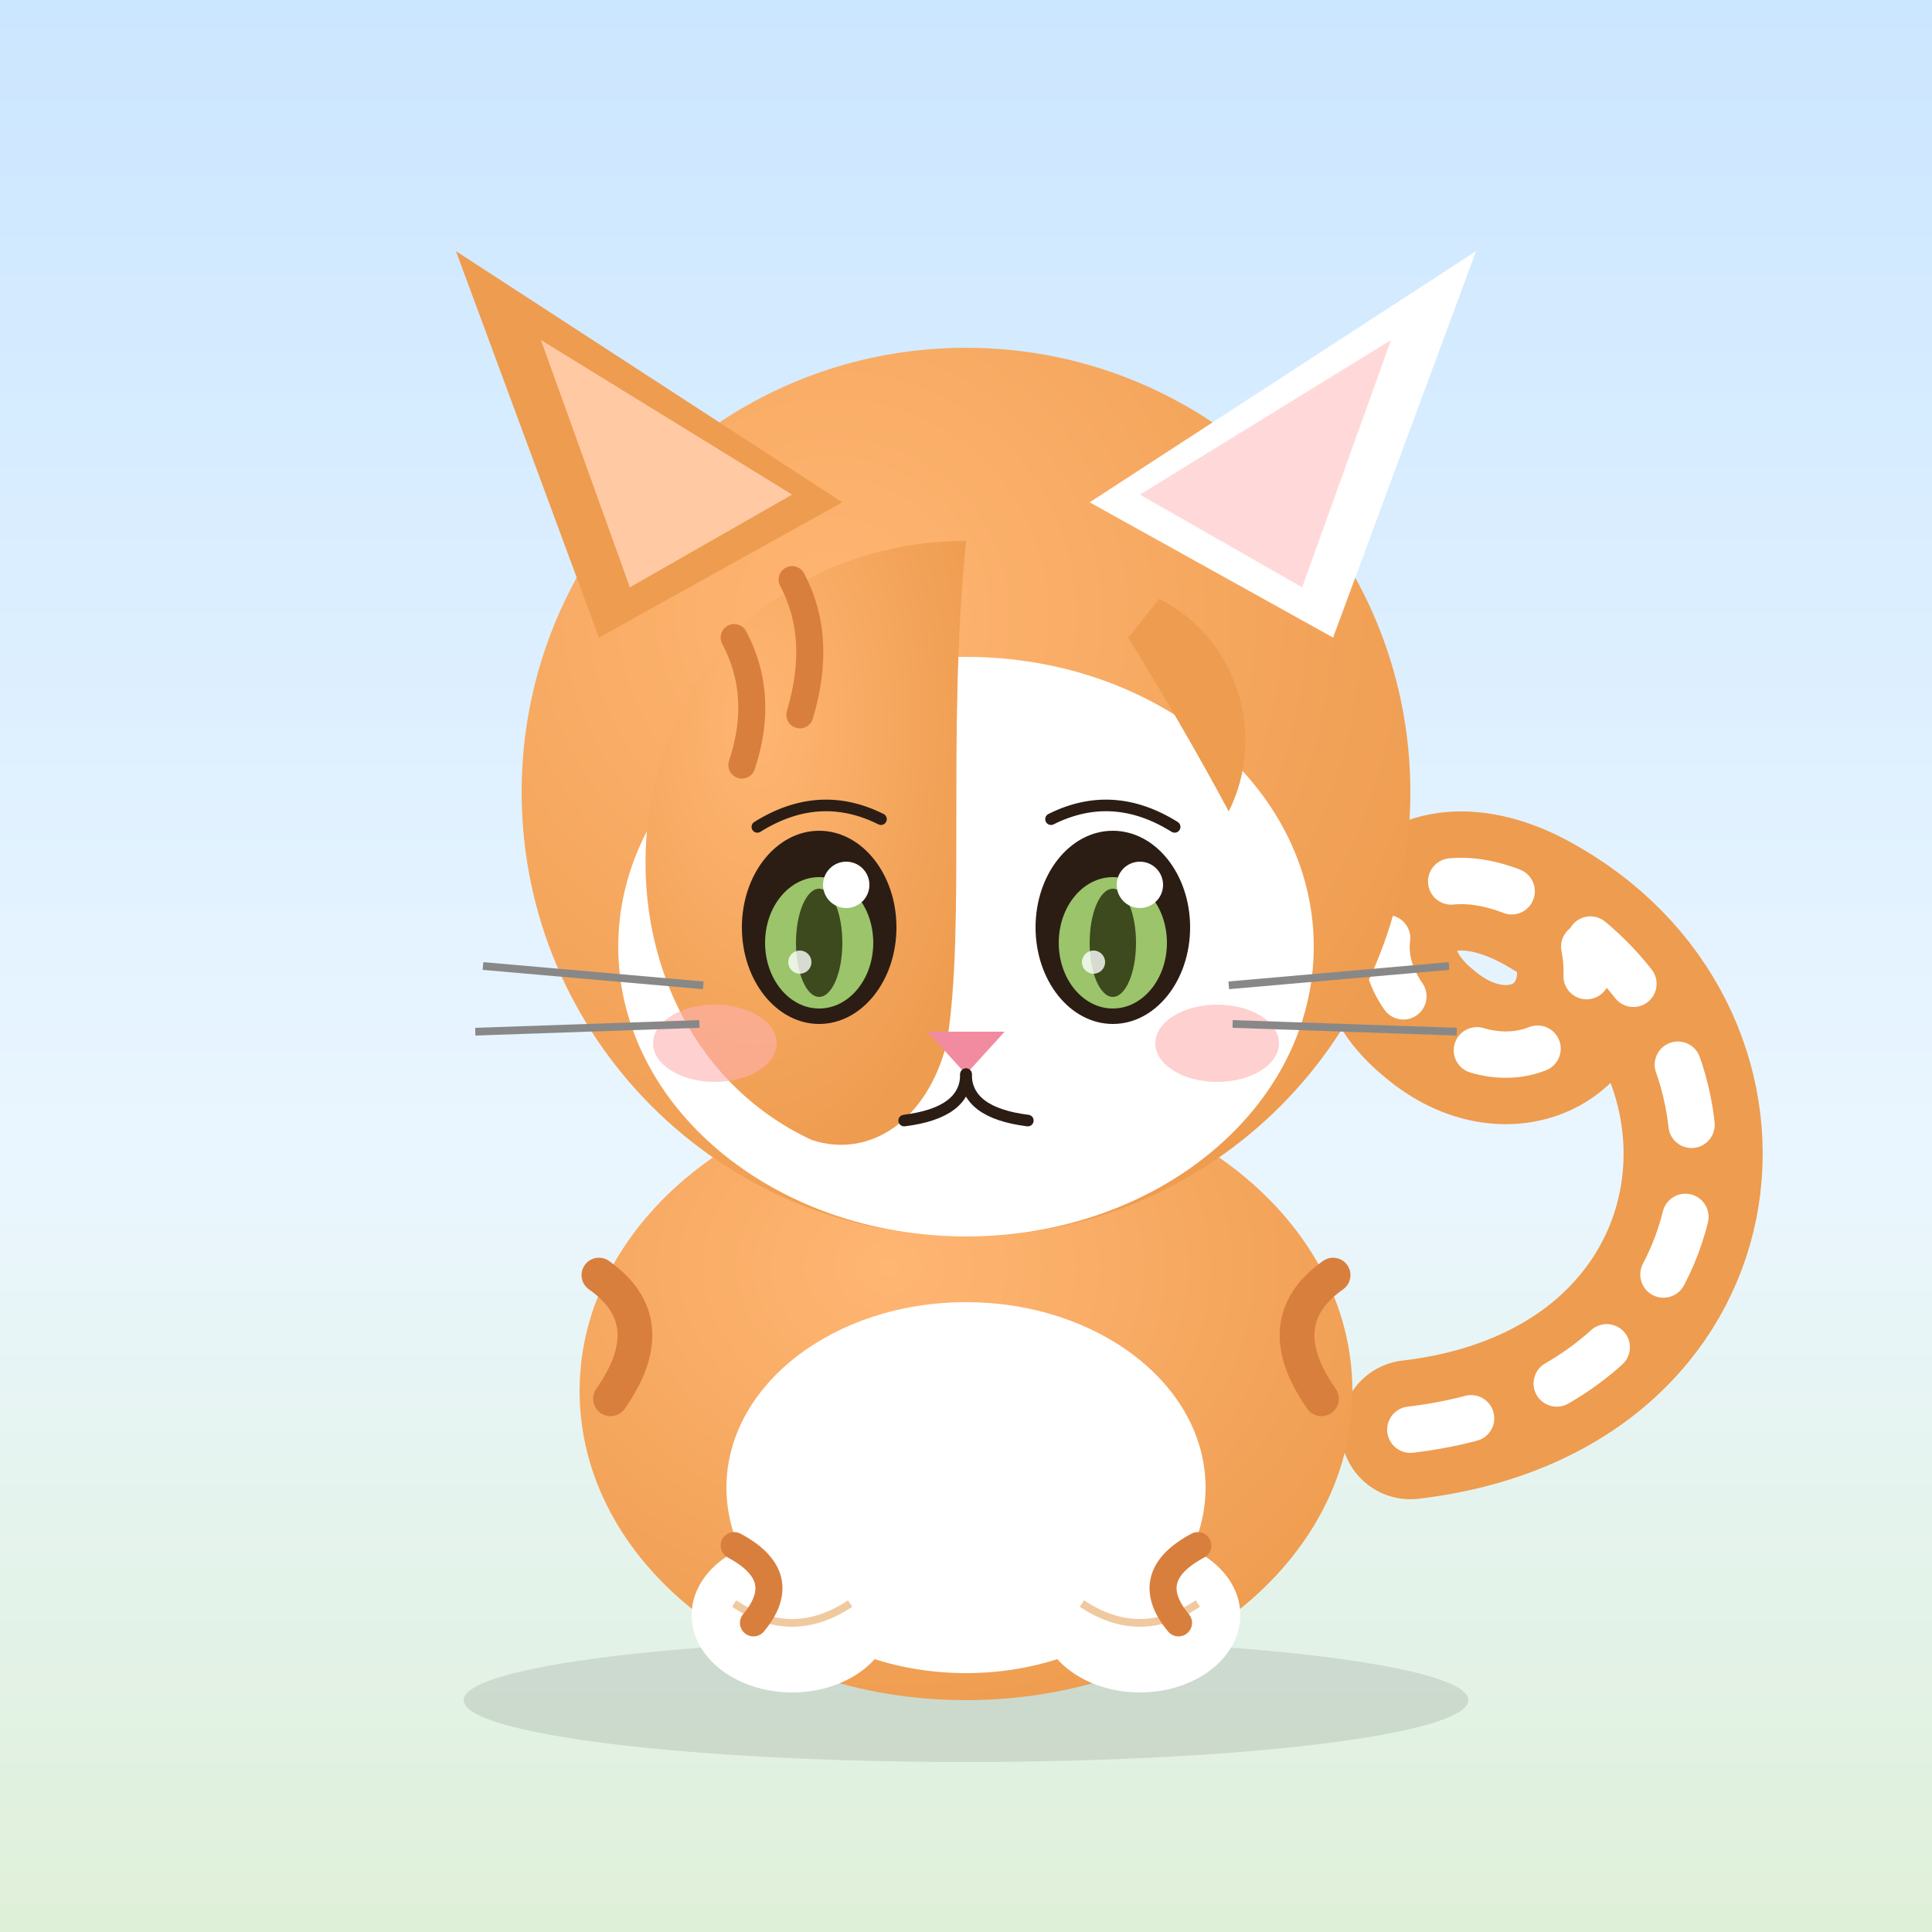
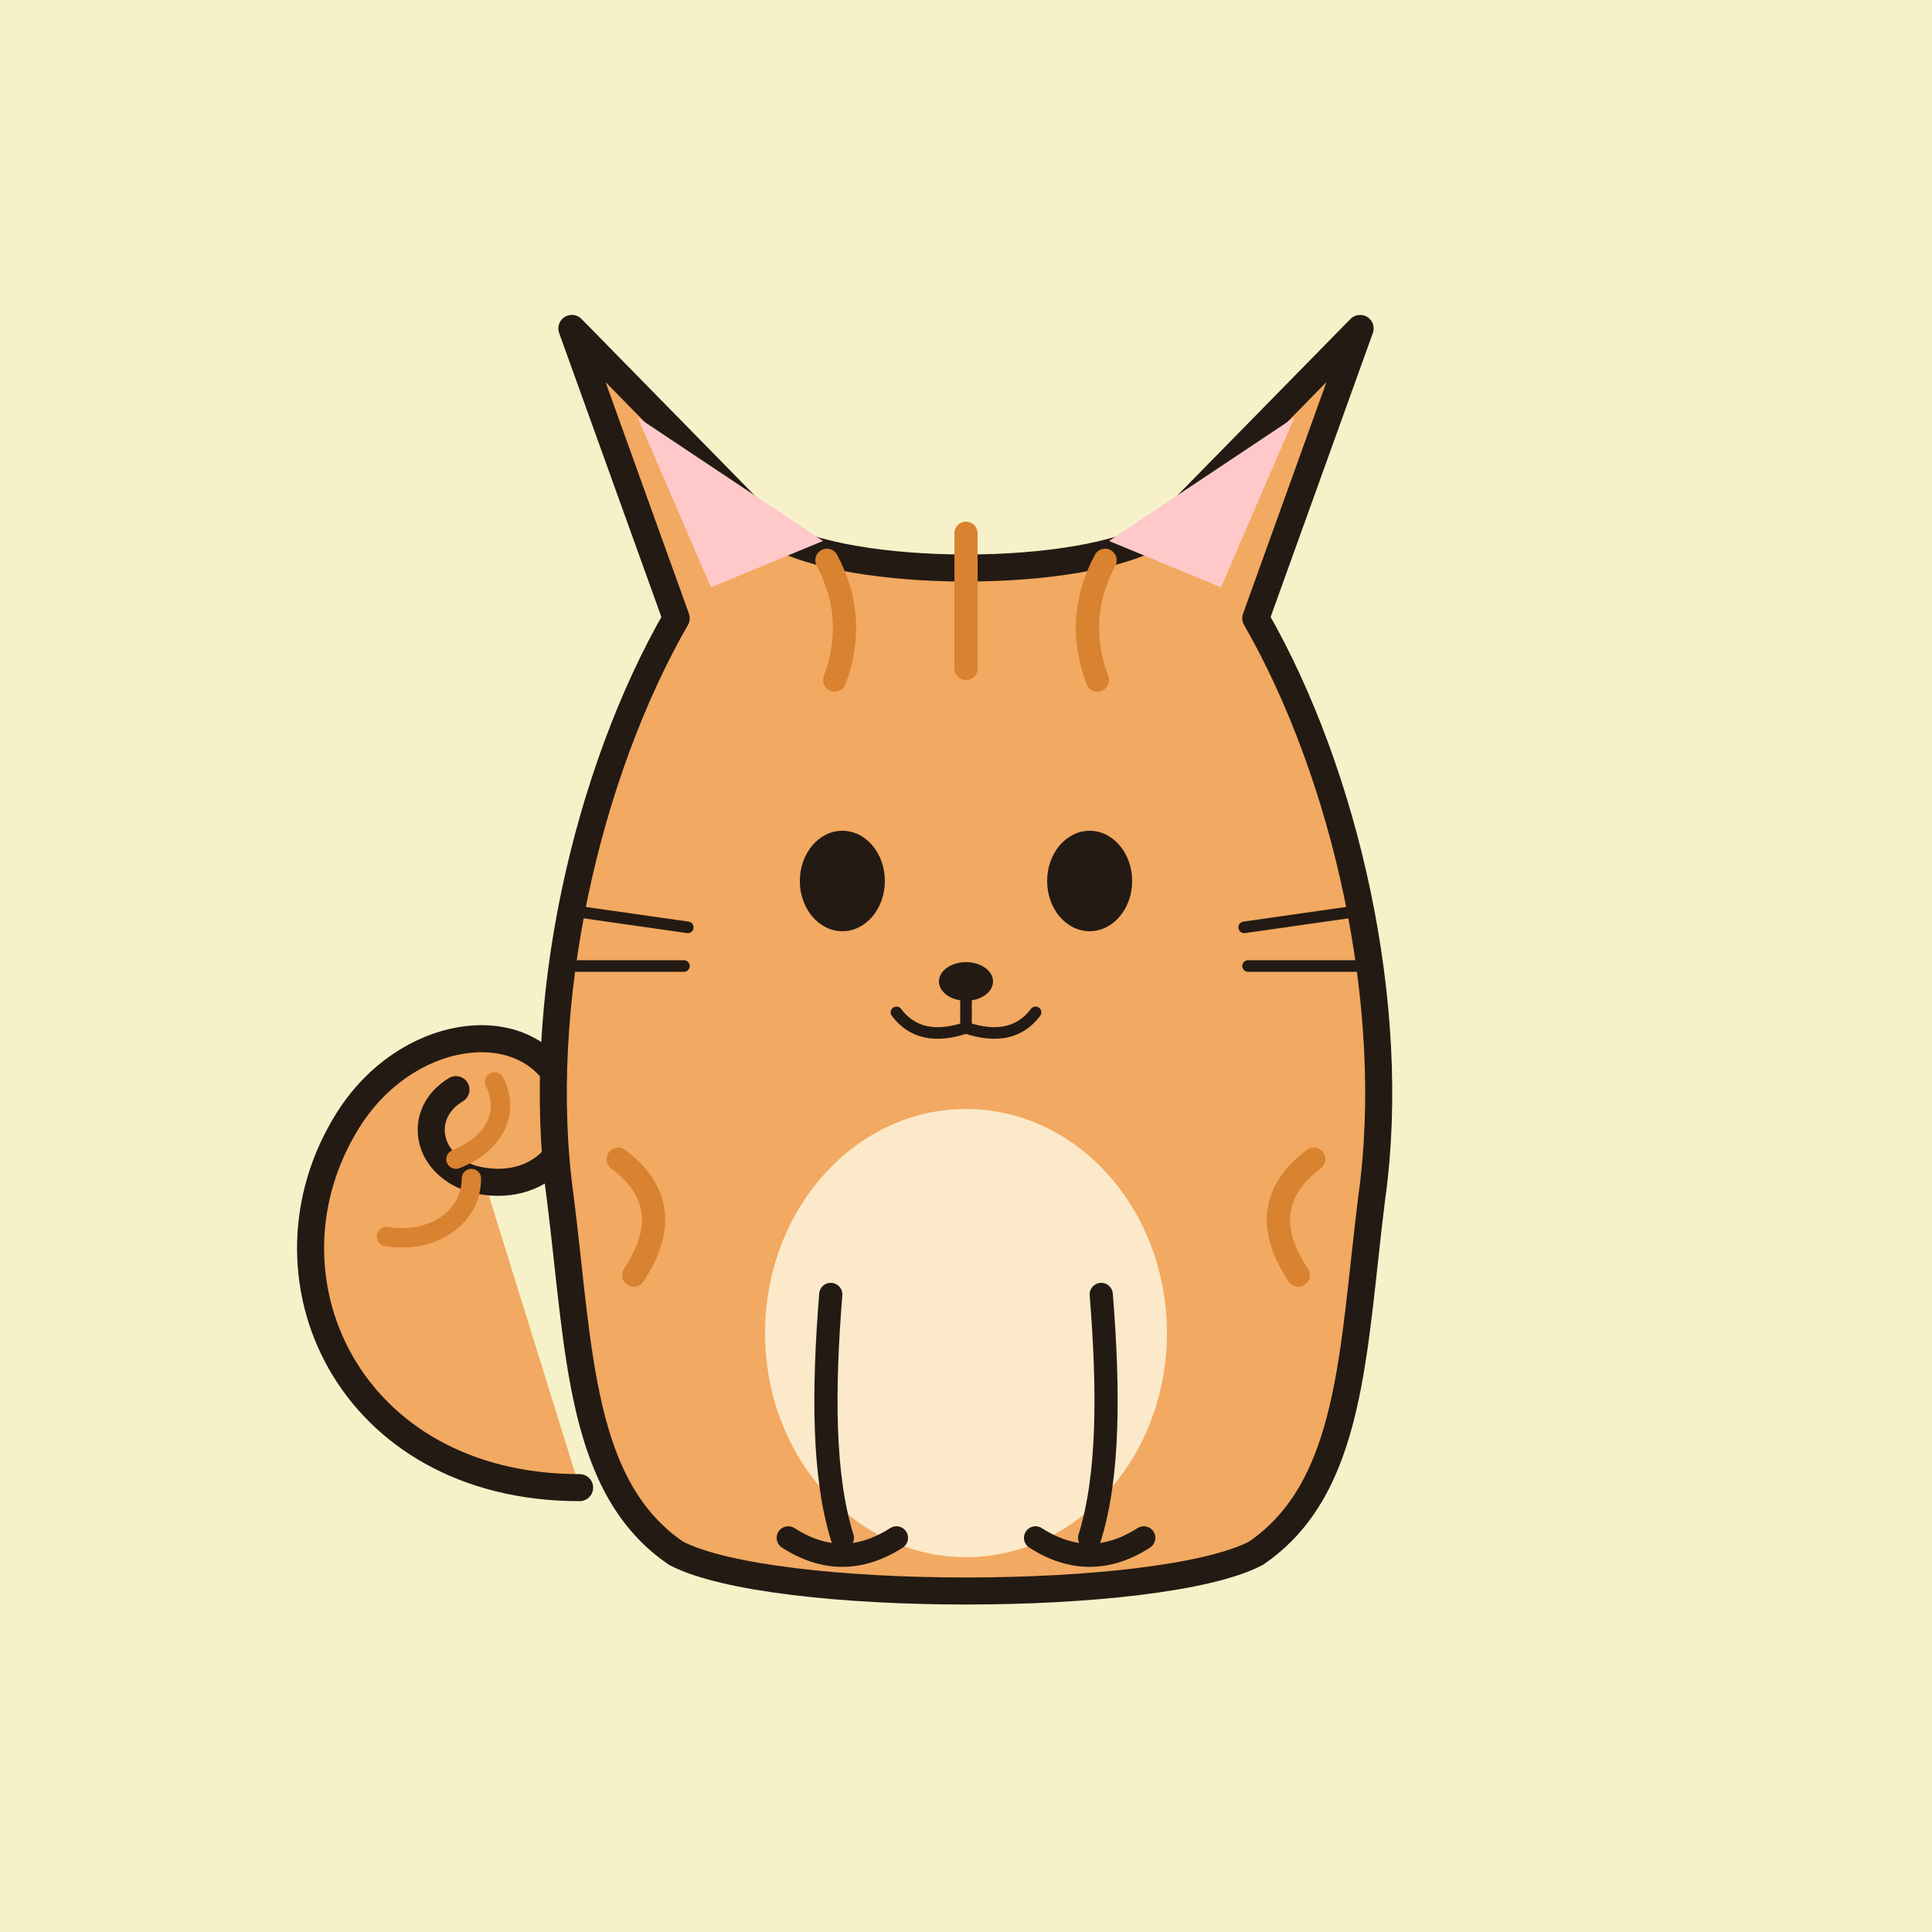
<svg xmlns="http://www.w3.org/2000/svg" width="500" height="500" viewBox="0 0 500 500">
-   <rect x="0" y="0" width="500" height="500" fill="url(#bg)" />
-   <defs>
-     <linearGradient id="bg" x1="0" y1="0" x2="0" y2="1">
-       <stop offset="0%" stop-color="#cbe6ff" />
-       <stop offset="60%" stop-color="#eaf6ff" />
-       <stop offset="100%" stop-color="#dff0d8" />
-     </linearGradient>
-     <radialGradient id="bodyShade" cx="40%" cy="30%" r="75%">
-       <stop offset="0%" stop-color="#ffb673" />
-       <stop offset="100%" stop-color="#ee9c4f" />
-     </radialGradient>
-     <radialGradient id="headShade" cx="35%" cy="30%" r="75%">
-       <stop offset="0%" stop-color="#ffb673" />
-       <stop offset="100%" stop-color="#ee9c4f" />
-     </radialGradient>
-   </defs>
-   <ellipse cx="250" cy="440" rx="130" ry="16" fill="#000" opacity="0.1" />
-   <path d="M 365 370 C 450 360, 460 270, 400 235 C 365 214, 345 245, 370 265 C 390 282, 415 270, 410 245" stroke="#ee9c4f" stroke-width="36" fill="none" stroke-linecap="round" />
-   <path d="M 365 370 C 450 360, 460 270, 400 235 C 365 214, 345 245, 370 265 C 390 282, 415 270, 410 245" stroke="#ffffff" stroke-width="12" fill="none" stroke-linecap="round" stroke-dasharray="16 24" />
-   <ellipse cx="250" cy="360" rx="100" ry="80" fill="url(#bodyShade)" />
-   <ellipse cx="250" cy="385" rx="62" ry="48" fill="#ffffff" />
-   <ellipse cx="205" cy="418" rx="26" ry="20" fill="#ffffff" />
-   <ellipse cx="295" cy="418" rx="26" ry="20" fill="#ffffff" />
-   <path d="M 190 415 Q 205 425 220 415" stroke="#f0c9a0" stroke-width="2" fill="none" />
-   <path d="M 280 415 Q 295 425 310 415" stroke="#f0c9a0" stroke-width="2" fill="none" />
-   <circle cx="250" cy="205" r="115" fill="url(#headShade)" />
-   <path d="M 155 165 L 118 65 L 218 130 Z" fill="#ee9c4f" />
-   <path d="M 345 165 L 382 65 L 282 130 Z" fill="#ffffff" />
-   <path d="M 163 152 L 140 88 L 205 128 Z" fill="#ffc9a3" />
-   <path d="M 337 152 L 360 88 L 295 128 Z" fill="#ffd9d9" />
-   <ellipse cx="250" cy="245" rx="90" ry="75" fill="#ffffff" />
-   <path d="M 250 140            C 210 140, 175 165, 168 210            C 163 245, 178 280, 210 295            C 225 300, 240 290, 245 270            C 250 240, 245 190, 250 140 Z" fill="url(#headShade)" />
-   <path d="M 300 155 C 320 165, 328 190, 318 210 C 310 195, 300 178, 292 165 Z" fill="#ee9c4f" />
-   <path d="M 190 165 Q 198 180 192 198" stroke="#d97f3d" stroke-width="7" fill="none" stroke-linecap="round" />
-   <path d="M 205 150 Q 213 165 207 185" stroke="#d97f3d" stroke-width="7" fill="none" stroke-linecap="round" />
-   <path d="M 155 330 Q 172 342 158 362" stroke="#d97f3d" stroke-width="9" fill="none" stroke-linecap="round" />
-   <path d="M 345 330 Q 328 342 342 362" stroke="#d97f3d" stroke-width="9" fill="none" stroke-linecap="round" />
-   <path d="M 190 400 Q 205 408 195 420" stroke="#d97f3d" stroke-width="7" fill="none" stroke-linecap="round" />
-   <path d="M 310 400 Q 295 408 305 420" stroke="#d97f3d" stroke-width="7" fill="none" stroke-linecap="round" />
-   <ellipse cx="185" cy="270" rx="16" ry="10" fill="#ffb0b0" opacity="0.6" />
-   <ellipse cx="315" cy="270" rx="16" ry="10" fill="#ffb0b0" opacity="0.6" />
-   <ellipse cx="212" cy="240" rx="20" ry="25" fill="#2b1d14" />
-   <ellipse cx="288" cy="240" rx="20" ry="25" fill="#2b1d14" />
-   <ellipse cx="212" cy="244" rx="14" ry="17" fill="#9bc46b" />
-   <ellipse cx="288" cy="244" rx="14" ry="17" fill="#9bc46b" />
-   <ellipse cx="212" cy="244" rx="6" ry="14" fill="#3c4a1e" />
-   <ellipse cx="288" cy="244" rx="6" ry="14" fill="#3c4a1e" />
-   <circle cx="219" cy="229" r="6" fill="#ffffff" />
-   <circle cx="295" cy="229" r="6" fill="#ffffff" />
-   <circle cx="207" cy="249" r="3" fill="#ffffff" opacity="0.8" />
-   <circle cx="283" cy="249" r="3" fill="#ffffff" opacity="0.8" />
-   <path d="M 196 214 Q 212 204 228 212" stroke="#2b1d14" stroke-width="3" fill="none" stroke-linecap="round" />
-   <path d="M 272 212 Q 288 204 304 214" stroke="#2b1d14" stroke-width="3" fill="none" stroke-linecap="round" />
-   <path d="M 240 267 L 260 267 L 250 278 Z" fill="#f28ba0" />
-   <path d="M 250 278 Q 250 288 234 290" stroke="#2b1d14" stroke-width="3" fill="none" stroke-linecap="round" />
-   <path d="M 250 278 Q 250 288 266 290" stroke="#2b1d14" stroke-width="3" fill="none" stroke-linecap="round" />
-   <line x1="125" y1="250" x2="182" y2="255" stroke="#888" stroke-width="2" />
-   <line x1="123" y1="267" x2="181" y2="265" stroke="#888" stroke-width="2" />
-   <line x1="375" y1="250" x2="318" y2="255" stroke="#888" stroke-width="2" />
-   <line x1="377" y1="267" x2="319" y2="265" stroke="#888" stroke-width="2" />
+   <style>
+     .eye {
+       transform-box: fill-box;
+       transform-origin: center;
+       animation: blink 4.5s infinite;
+     }
+     .eye-right { animation-delay: 0.05s; }
+     @keyframes blink {
+       0%, 90%, 100% { transform: scaleY(1); }
+       93% { transform: scaleY(0.1); }
+       96% { transform: scaleY(1); }
+     }
+   </style>
+   <rect x="0" y="0" width="500" height="500" fill="#f7f1c9" />
+   <path d="M 150 385            C 90 385, 65 330, 90 290            C 105 266, 135 262, 145 280            C 153 295, 140 310, 122 305            C 110 301, 108 288, 118 282" fill="#f2a961" stroke="#231a14" stroke-width="7" stroke-linejoin="round" stroke-linecap="round" />
+   <path d="M 118 300 C 128 296, 132 288, 128 280" stroke="#d9822f" stroke-width="5" fill="none" stroke-linecap="round" />
+   <path d="M 100 320 C 112 322, 122 315, 122 305" stroke="#d9822f" stroke-width="5" fill="none" stroke-linecap="round" />
+   <path d="M 148 85            L 175 160            C 152 200, 138 260, 145 310            C 150 350, 150 385, 175 402            C 200 415, 300 415, 325 402            C 350 385, 350 350, 355 310            C 362 260, 348 200, 325 160            L 352 85            L 300 138            C 280 150, 220 150, 200 138            Z" fill="#f2a961" stroke="#231a14" stroke-width="7" stroke-linejoin="round" />
+   <path d="M 184 152 L 165 108 L 213 140 Z" fill="#ffc9c9" />
+   <path d="M 316 152 L 335 108 L 287 140 Z" fill="#ffc9c9" />
+   <ellipse cx="250" cy="345" rx="52" ry="58" fill="#fbe9c9" />
+   <path d="M 214 145 Q 222 160 216 176" stroke="#d9822f" stroke-width="6" fill="none" stroke-linecap="round" />
+   <path d="M 250 138 Q 250 155 250 173" stroke="#d9822f" stroke-width="6" fill="none" stroke-linecap="round" />
+   <path d="M 286 145 Q 278 160 284 176" stroke="#d9822f" stroke-width="6" fill="none" stroke-linecap="round" />
+   <path d="M 160 300 Q 176 312 164 330" stroke="#d9822f" stroke-width="6" fill="none" stroke-linecap="round" />
+   <path d="M 340 300 Q 324 312 336 330" stroke="#d9822f" stroke-width="6" fill="none" stroke-linecap="round" />
+   <path d="M 215 335 C 213 360, 213 382, 218 398" stroke="#231a14" stroke-width="6" fill="none" stroke-linecap="round" />
+   <path d="M 285 335 C 287 360, 287 382, 282 398" stroke="#231a14" stroke-width="6" fill="none" stroke-linecap="round" />
+   <path d="M 204 398 Q 218 407 232 398" stroke="#231a14" stroke-width="6" fill="none" stroke-linecap="round" />
+   <path d="M 268 398 Q 282 407 296 398" stroke="#231a14" stroke-width="6" fill="none" stroke-linecap="round" />
+   <g class="eye eye-left">
+     <ellipse cx="218" cy="228" rx="11" ry="13" fill="#231a14" />
+   </g>
+   <g class="eye eye-right">
+     <ellipse cx="282" cy="228" rx="11" ry="13" fill="#231a14" />
+   </g>
+   <ellipse cx="250" cy="254" rx="7" ry="5" fill="#231a14" />
+   <path d="M 250 259 L 250 266" stroke="#231a14" stroke-width="3" fill="none" stroke-linecap="round" />
+   <path d="M 250 266 Q 238 270 232 262" stroke="#231a14" stroke-width="3" fill="none" stroke-linecap="round" />
+   <path d="M 250 266 Q 262 270 268 262" stroke="#231a14" stroke-width="3" fill="none" stroke-linecap="round" />
+   <line x1="150" y1="236" x2="178" y2="240" stroke="#231a14" stroke-width="3" stroke-linecap="round" />
+   <line x1="148" y1="250" x2="177" y2="250" stroke="#231a14" stroke-width="3" stroke-linecap="round" />
+   <line x1="350" y1="236" x2="322" y2="240" stroke="#231a14" stroke-width="3" stroke-linecap="round" />
+   <line x1="352" y1="250" x2="323" y2="250" stroke="#231a14" stroke-width="3" stroke-linecap="round" />
</svg>
